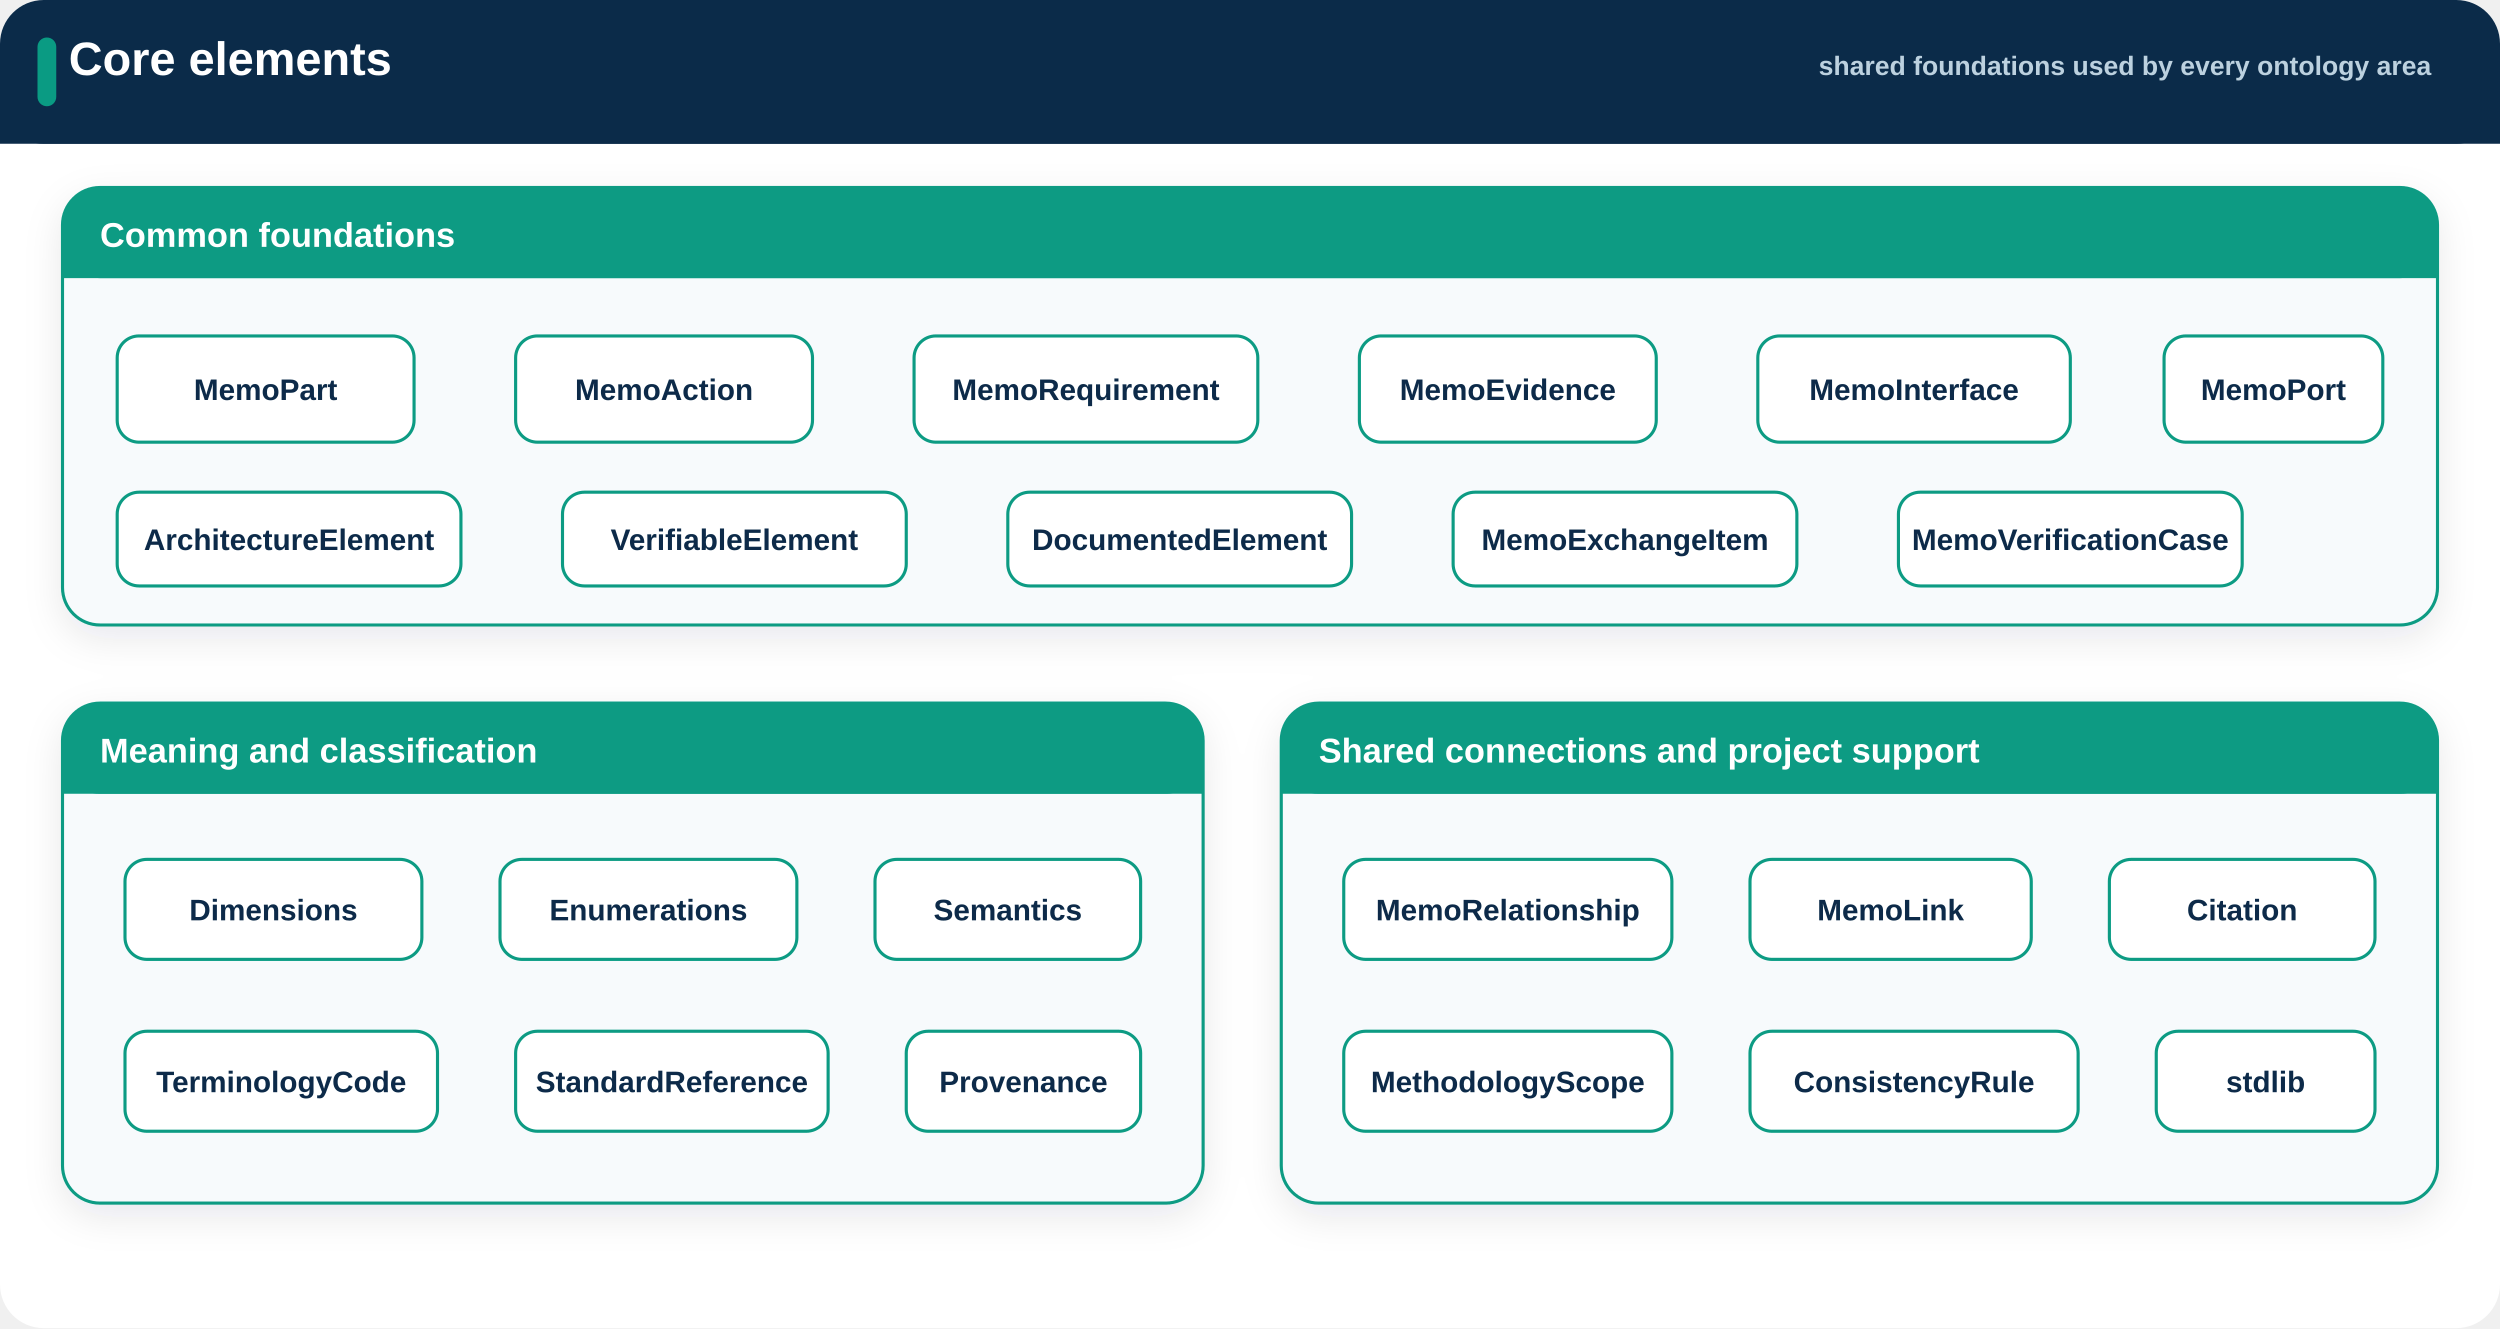
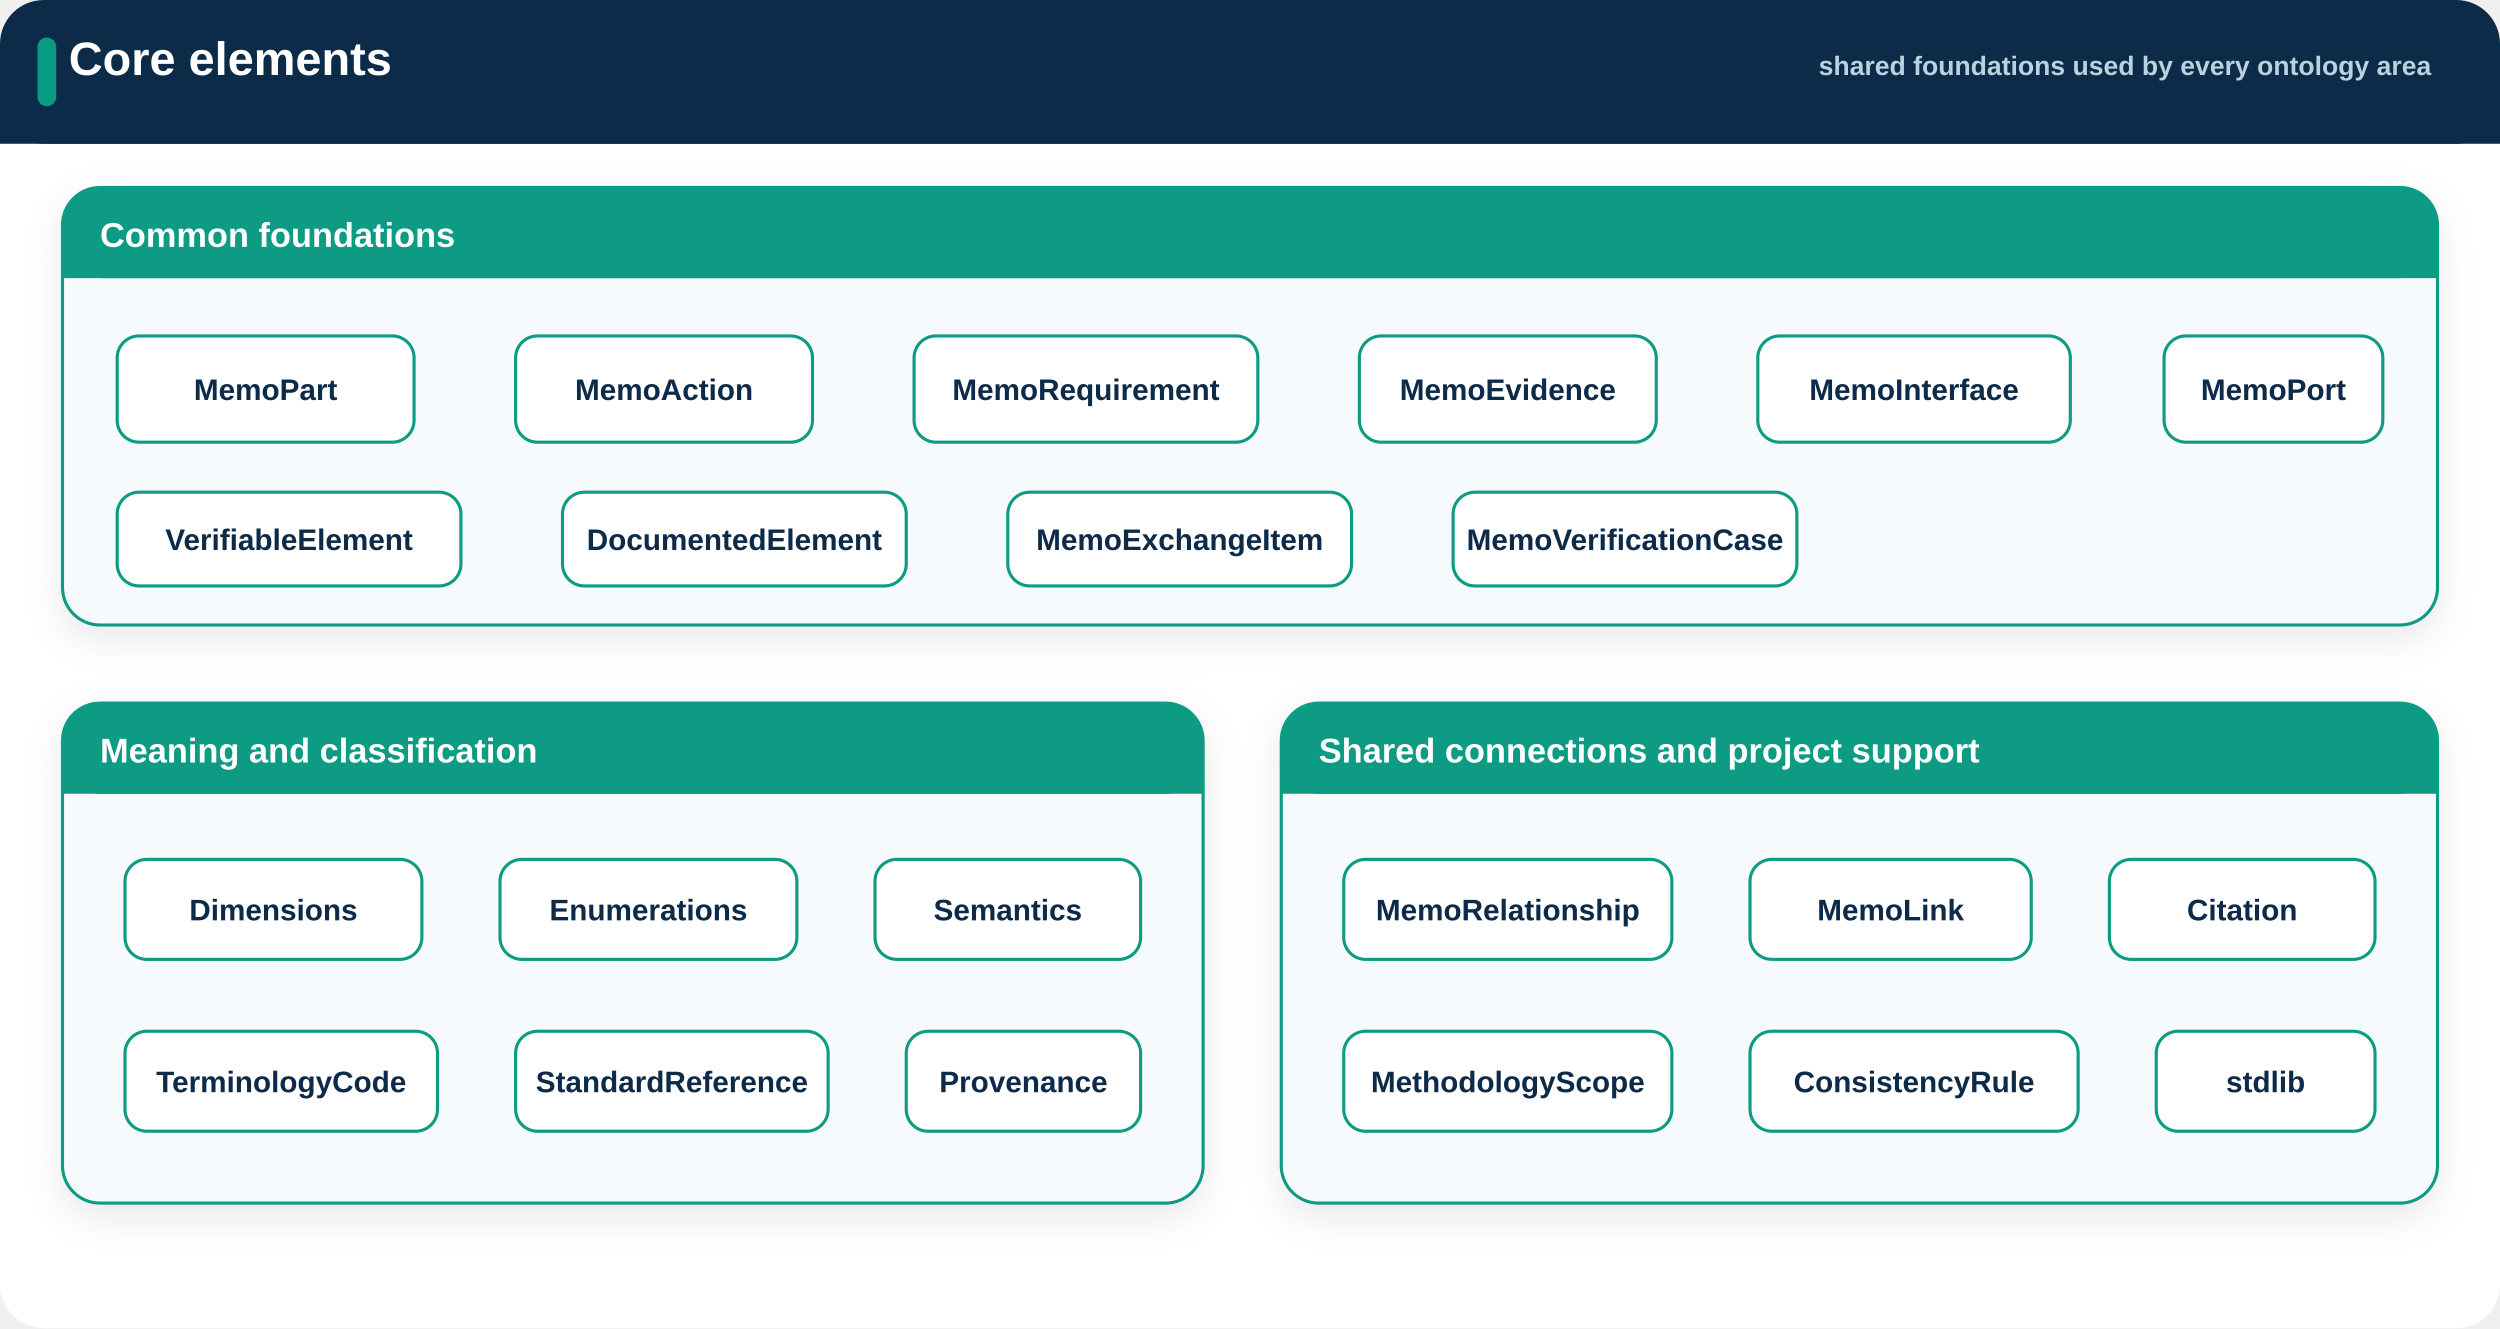
<svg xmlns="http://www.w3.org/2000/svg" width="1600" height="850" viewBox="0 0 1600 850" role="img" aria-labelledby="title desc">
  <defs>
    <marker id="arrow" viewBox="0 0 10 10" refX="9" refY="5" markerWidth="7" markerHeight="7" orient="auto-start-reverse">
      <path d="M 0 0 L 10 5 L 0 10 z" fill="#536b7a" />
    </marker>
    <filter id="shadow" x="-10%" y="-10%" width="120%" height="130%">
      <feDropShadow dx="0" dy="8" stdDeviation="12" flood-color="#0b2b49" flood-opacity=".09" />
    </filter>
  </defs>
  <rect width="1600" height="850" rx="28" fill="#ffffff" />
  <rect x="0" y="0" width="1600" height="92" rx="28" fill="#0b2b49" />
  <rect x="0" y="64" width="1600" height="28" fill="#0b2b49" />
  <text x="44" y="48" text-anchor="start" font-family="Nunito, Arial, sans-serif" font-size="30" font-weight="900" fill="#ffffff">
    <tspan x="44" dy="0">Core elements</tspan>
  </text>
  <text x="1556" y="48" text-anchor="end" font-family="Nunito, Arial, sans-serif" font-size="17" font-weight="650" fill="#bcd1df">
    <tspan x="1556" dy="0">shared foundations used by every ontology area</tspan>
  </text>
  <g filter="url(#shadow)">
    <rect x="40" y="120" width="1520" height="280" rx="24" fill="#f7fafc" stroke="#0a9b83" stroke-width="2" />
    <rect x="40" y="120" width="1520" height="58" rx="24" fill="#0a9b83" />
    <rect x="40" y="154" width="1520" height="24" fill="#0a9b83" />
    <text x="64" y="158" text-anchor="start" font-family="Nunito, Arial, sans-serif" font-size="22" font-weight="850" fill="#ffffff">
      <tspan x="64" dy="0">Common foundations</tspan>
    </text>
    <rect x="75" y="215" width="190" height="68" rx="14" fill="#ffffff" stroke="#0a9b83" stroke-width="2" />
    <text x="170" y="256" text-anchor="middle" font-family="Nunito, Arial, sans-serif" font-size="19" font-weight="750" fill="#0b2b49">
      <tspan x="170" dy="0">MemoPart</tspan>
    </text>
    <rect x="330" y="215" width="190" height="68" rx="14" fill="#ffffff" stroke="#0a9b83" stroke-width="2" />
    <text x="425" y="256" text-anchor="middle" font-family="Nunito, Arial, sans-serif" font-size="19" font-weight="750" fill="#0b2b49">
      <tspan x="425" dy="0">MemoAction</tspan>
    </text>
    <rect x="585" y="215" width="220" height="68" rx="14" fill="#ffffff" stroke="#0a9b83" stroke-width="2" />
    <text x="695" y="256" text-anchor="middle" font-family="Nunito, Arial, sans-serif" font-size="19" font-weight="750" fill="#0b2b49">
      <tspan x="695" dy="0">MemoRequirement</tspan>
    </text>
    <rect x="870" y="215" width="190" height="68" rx="14" fill="#ffffff" stroke="#0a9b83" stroke-width="2" />
    <text x="965" y="256" text-anchor="middle" font-family="Nunito, Arial, sans-serif" font-size="19" font-weight="750" fill="#0b2b49">
      <tspan x="965" dy="0">MemoEvidence</tspan>
    </text>
    <rect x="1125" y="215" width="200" height="68" rx="14" fill="#ffffff" stroke="#0a9b83" stroke-width="2" />
    <text x="1225" y="256" text-anchor="middle" font-family="Nunito, Arial, sans-serif" font-size="19" font-weight="750" fill="#0b2b49">
      <tspan x="1225" dy="0">MemoInterface</tspan>
    </text>
    <rect x="1385" y="215" width="140" height="68" rx="14" fill="#ffffff" stroke="#0a9b83" stroke-width="2" />
    <text x="1455" y="256" text-anchor="middle" font-family="Nunito, Arial, sans-serif" font-size="19" font-weight="750" fill="#0b2b49">
      <tspan x="1455" dy="0">MemoPort</tspan>
    </text>
    <rect x="75" y="315" width="220" height="60" rx="14" fill="#ffffff" stroke="#0a9b83" stroke-width="2" />
    <text x="185" y="352" text-anchor="middle" font-family="Nunito, Arial, sans-serif" font-size="19" font-weight="750" fill="#0b2b49">
-       <tspan x="185" dy="0">ArchitectureElement</tspan>
+       <tspan x="185" dy="0">VerifiableElement</tspan>
    </text>
    <rect x="360" y="315" width="220" height="60" rx="14" fill="#ffffff" stroke="#0a9b83" stroke-width="2" />
    <text x="470" y="352" text-anchor="middle" font-family="Nunito, Arial, sans-serif" font-size="19" font-weight="750" fill="#0b2b49">
-       <tspan x="470" dy="0">VerifiableElement</tspan>
+       <tspan x="470" dy="0">DocumentedElement</tspan>
    </text>
    <rect x="645" y="315" width="220" height="60" rx="14" fill="#ffffff" stroke="#0a9b83" stroke-width="2" />
    <text x="755" y="352" text-anchor="middle" font-family="Nunito, Arial, sans-serif" font-size="19" font-weight="750" fill="#0b2b49">
-       <tspan x="755" dy="0">DocumentedElement</tspan>
+       <tspan x="755" dy="0">MemoExchangeItem</tspan>
    </text>
    <rect x="930" y="315" width="220" height="60" rx="14" fill="#ffffff" stroke="#0a9b83" stroke-width="2" />
    <text x="1040" y="352" text-anchor="middle" font-family="Nunito, Arial, sans-serif" font-size="19" font-weight="750" fill="#0b2b49">
-       <tspan x="1040" dy="0">MemoExchangeItem</tspan>
-     </text>
-     <rect x="1215" y="315" width="220" height="60" rx="14" fill="#ffffff" stroke="#0a9b83" stroke-width="2" />
-     <text x="1325" y="352" text-anchor="middle" font-family="Nunito, Arial, sans-serif" font-size="19" font-weight="750" fill="#0b2b49">
-       <tspan x="1325" dy="0">MemoVerificationCase</tspan>
+       <tspan x="1040" dy="0">MemoVerificationCase</tspan>
    </text>
    <rect x="40" y="450" width="730" height="320" rx="24" fill="#f7fafc" stroke="#0a9b83" stroke-width="2" />
    <rect x="40" y="450" width="730" height="58" rx="24" fill="#0a9b83" />
    <rect x="40" y="484" width="730" height="24" fill="#0a9b83" />
    <text x="64" y="488" text-anchor="start" font-family="Nunito, Arial, sans-serif" font-size="22" font-weight="850" fill="#ffffff">
      <tspan x="64" dy="0">Meaning and classification</tspan>
    </text>
    <rect x="80" y="550" width="190" height="64" rx="14" fill="#ffffff" stroke="#0a9b83" stroke-width="2" />
    <text x="175" y="589" text-anchor="middle" font-family="Nunito, Arial, sans-serif" font-size="19" font-weight="750" fill="#0b2b49">
      <tspan x="175" dy="0">Dimensions</tspan>
    </text>
    <rect x="320" y="550" width="190" height="64" rx="14" fill="#ffffff" stroke="#0a9b83" stroke-width="2" />
    <text x="415" y="589" text-anchor="middle" font-family="Nunito, Arial, sans-serif" font-size="19" font-weight="750" fill="#0b2b49">
      <tspan x="415" dy="0">Enumerations</tspan>
    </text>
    <rect x="560" y="550" width="170" height="64" rx="14" fill="#ffffff" stroke="#0a9b83" stroke-width="2" />
    <text x="645" y="589" text-anchor="middle" font-family="Nunito, Arial, sans-serif" font-size="19" font-weight="750" fill="#0b2b49">
      <tspan x="645" dy="0">Semantics</tspan>
    </text>
    <rect x="80" y="660" width="200" height="64" rx="14" fill="#ffffff" stroke="#0a9b83" stroke-width="2" />
    <text x="180" y="699" text-anchor="middle" font-family="Nunito, Arial, sans-serif" font-size="19" font-weight="750" fill="#0b2b49">
      <tspan x="180" dy="0">TerminologyCode</tspan>
    </text>
    <rect x="330" y="660" width="200" height="64" rx="14" fill="#ffffff" stroke="#0a9b83" stroke-width="2" />
    <text x="430" y="699" text-anchor="middle" font-family="Nunito, Arial, sans-serif" font-size="19" font-weight="750" fill="#0b2b49">
      <tspan x="430" dy="0">StandardReference</tspan>
    </text>
    <rect x="580" y="660" width="150" height="64" rx="14" fill="#ffffff" stroke="#0a9b83" stroke-width="2" />
    <text x="655" y="699" text-anchor="middle" font-family="Nunito, Arial, sans-serif" font-size="19" font-weight="750" fill="#0b2b49">
      <tspan x="655" dy="0">Provenance</tspan>
    </text>
    <rect x="820" y="450" width="740" height="320" rx="24" fill="#f7fafc" stroke="#0a9b83" stroke-width="2" />
    <rect x="820" y="450" width="740" height="58" rx="24" fill="#0a9b83" />
    <rect x="820" y="484" width="740" height="24" fill="#0a9b83" />
    <text x="844" y="488" text-anchor="start" font-family="Nunito, Arial, sans-serif" font-size="22" font-weight="850" fill="#ffffff">
      <tspan x="844" dy="0">Shared connections and project support</tspan>
    </text>
    <rect x="860" y="550" width="210" height="64" rx="14" fill="#ffffff" stroke="#0a9b83" stroke-width="2" />
    <text x="965" y="589" text-anchor="middle" font-family="Nunito, Arial, sans-serif" font-size="19" font-weight="750" fill="#0b2b49">
      <tspan x="965" dy="0">MemoRelationship</tspan>
    </text>
    <rect x="1120" y="550" width="180" height="64" rx="14" fill="#ffffff" stroke="#0a9b83" stroke-width="2" />
    <text x="1210" y="589" text-anchor="middle" font-family="Nunito, Arial, sans-serif" font-size="19" font-weight="750" fill="#0b2b49">
      <tspan x="1210" dy="0">MemoLink</tspan>
    </text>
    <rect x="1350" y="550" width="170" height="64" rx="14" fill="#ffffff" stroke="#0a9b83" stroke-width="2" />
    <text x="1435" y="589" text-anchor="middle" font-family="Nunito, Arial, sans-serif" font-size="19" font-weight="750" fill="#0b2b49">
      <tspan x="1435" dy="0">Citation</tspan>
    </text>
    <rect x="860" y="660" width="210" height="64" rx="14" fill="#ffffff" stroke="#0a9b83" stroke-width="2" />
    <text x="965" y="699" text-anchor="middle" font-family="Nunito, Arial, sans-serif" font-size="19" font-weight="750" fill="#0b2b49">
      <tspan x="965" dy="0">MethodologyScope</tspan>
    </text>
    <rect x="1120" y="660" width="210" height="64" rx="14" fill="#ffffff" stroke="#0a9b83" stroke-width="2" />
    <text x="1225" y="699" text-anchor="middle" font-family="Nunito, Arial, sans-serif" font-size="19" font-weight="750" fill="#0b2b49">
      <tspan x="1225" dy="0">ConsistencyRule</tspan>
    </text>
    <rect x="1380" y="660" width="140" height="64" rx="14" fill="#ffffff" stroke="#0a9b83" stroke-width="2" />
    <text x="1450" y="699" text-anchor="middle" font-family="Nunito, Arial, sans-serif" font-size="19" font-weight="750" fill="#0b2b49">
      <tspan x="1450" dy="0">stdlib</tspan>
    </text>
  </g>
  <rect x="24" y="24" width="12" height="44" rx="6" fill="#0a9b83" />
</svg>
